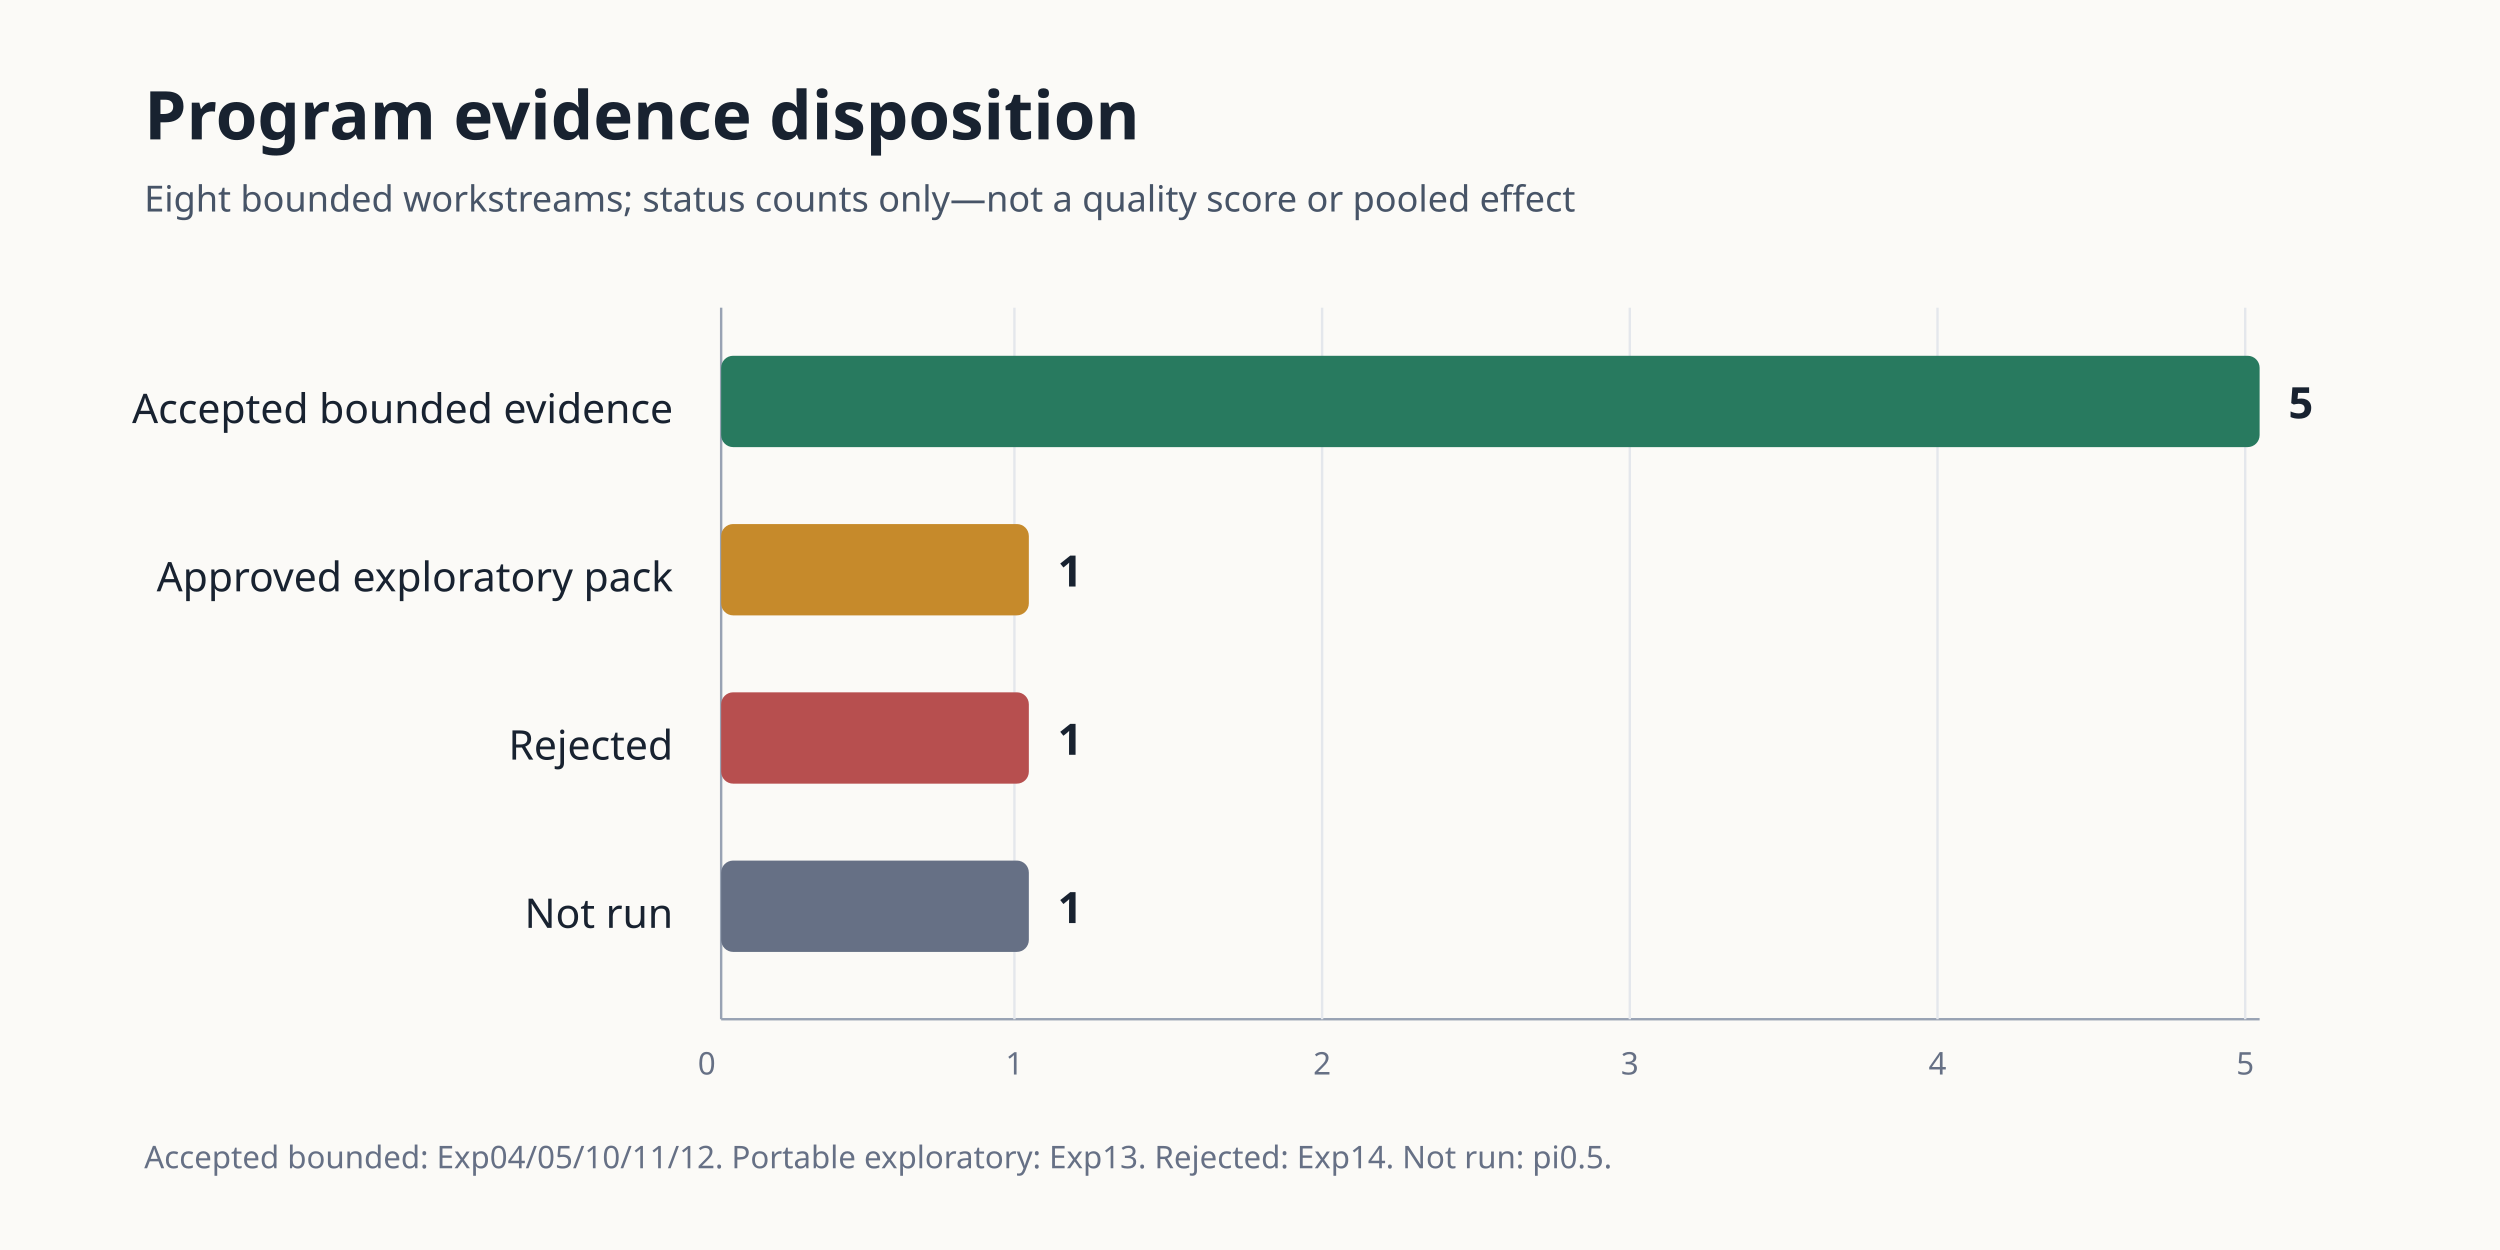
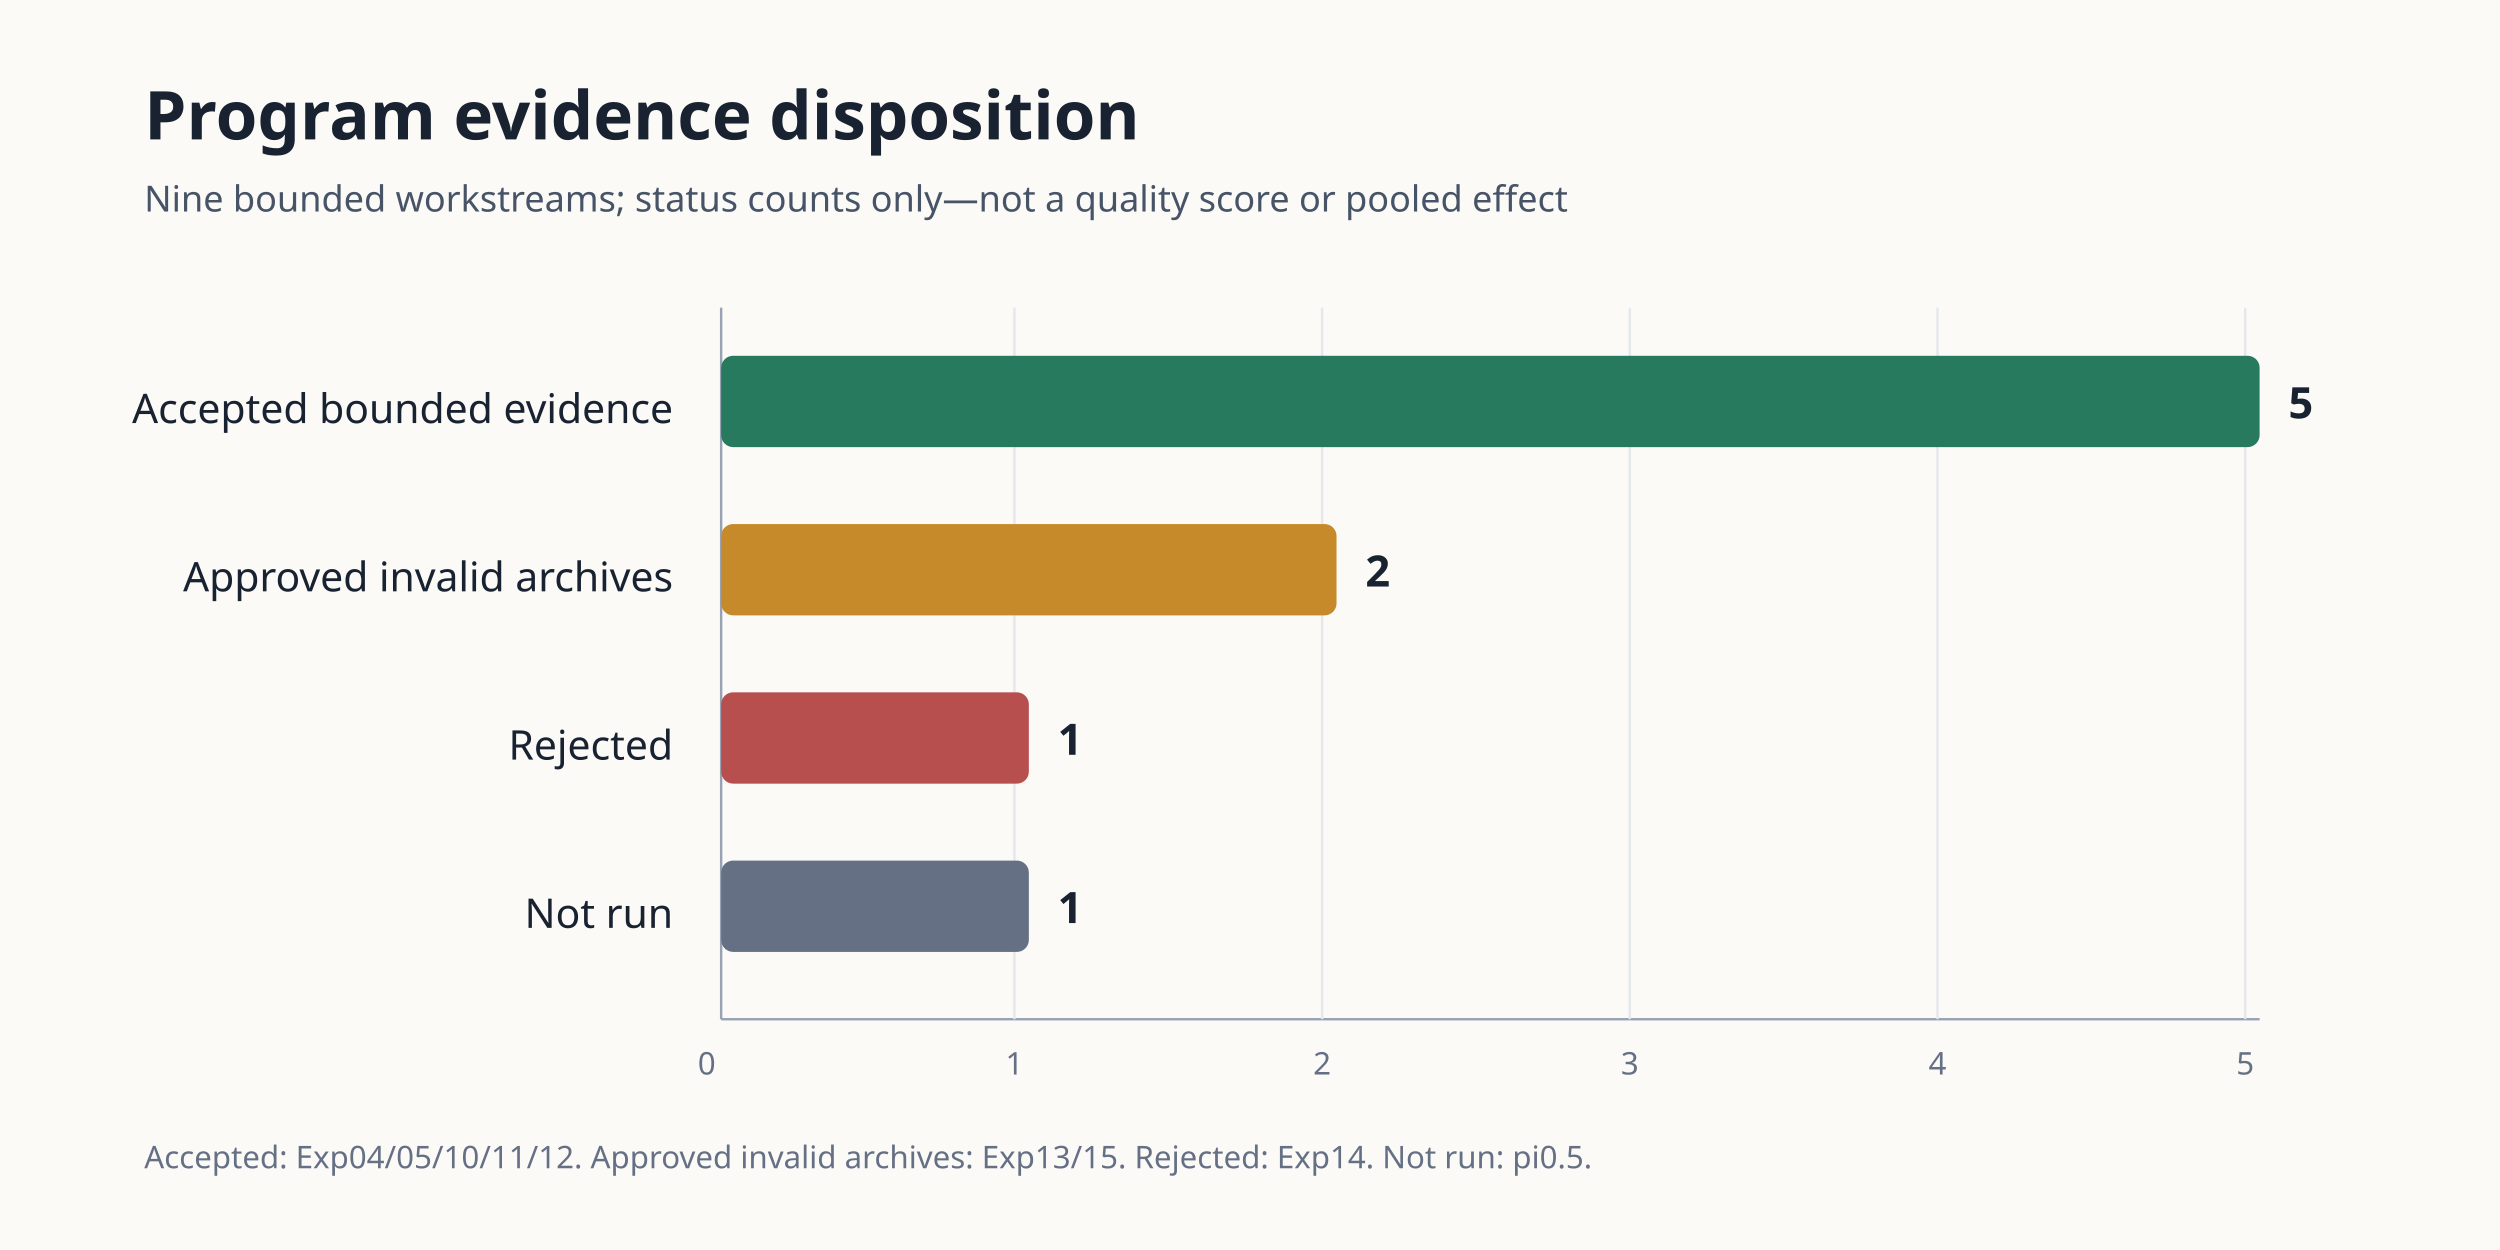
<svg xmlns="http://www.w3.org/2000/svg" width="1040" height="520" viewBox="0 0 1040 520" role="img" aria-labelledby="title desc">
  <rect width="1040" height="520" fill="#fbfaf7" />
  <text x="60" y="58" font-family="system-ui, sans-serif" font-size="28" font-weight="700" fill="#182230">Program evidence disposition</text>
-   <text x="60" y="88" font-family="system-ui, sans-serif" font-size="15" fill="#475467">Eight bounded workstreams; status counts only—not a quality score or pooled effect</text>
+   <text x="60" y="88" font-family="system-ui, sans-serif" font-size="15" fill="#475467">Nine bounded workstreams; status counts only—not a quality score or pooled effect</text>
  <line x1="300" y1="424" x2="940" y2="424" stroke="#98a2b3" stroke-width="1" />
  <line x1="300" y1="128" x2="300" y2="424" stroke="#98a2b3" stroke-width="1" />
  <g font-family="system-ui, sans-serif" font-size="13" fill="#667085">
    <text x="294" y="447" text-anchor="middle">0</text>
    <text x="422" y="447" text-anchor="middle">1</text>
    <text x="550" y="447" text-anchor="middle">2</text>
    <text x="678" y="447" text-anchor="middle">3</text>
    <text x="806" y="447" text-anchor="middle">4</text>
    <text x="934" y="447" text-anchor="middle">5</text>
  </g>
  <g stroke="#e4e7ec" stroke-width="1">
    <line x1="422" y1="128" x2="422" y2="424" />
    <line x1="550" y1="128" x2="550" y2="424" />
    <line x1="678" y1="128" x2="678" y2="424" />
    <line x1="806" y1="128" x2="806" y2="424" />
    <line x1="934" y1="128" x2="934" y2="424" />
  </g>
  <g font-family="system-ui, sans-serif" font-size="17" fill="#182230">
    <text x="280" y="176" text-anchor="end">Accepted bounded evidence</text>
-     <text x="280" y="246" text-anchor="end">Approved exploratory pack</text>
+     <text x="280" y="246" text-anchor="end">Approved invalid archives</text>
    <text x="280" y="316" text-anchor="end">Rejected</text>
    <text x="280" y="386" text-anchor="end">Not run</text>
  </g>
  <rect x="300" y="148" width="640" height="38" rx="5" fill="#287a5f" />
  <text x="952" y="174" font-family="system-ui, sans-serif" font-size="18" font-weight="700" fill="#182230">5</text>
-   <rect x="300" y="218" width="128" height="38" rx="5" fill="#c68a2b" />
-   <text x="440" y="244" font-family="system-ui, sans-serif" font-size="18" font-weight="700" fill="#182230">1</text>
+   <rect x="300" y="218" width="256" height="38" rx="5" fill="#c68a2b" />
+   <text x="568" y="244" font-family="system-ui, sans-serif" font-size="18" font-weight="700" fill="#182230">2</text>
  <rect x="300" y="288" width="128" height="38" rx="5" fill="#b74f4f" />
  <text x="440" y="314" font-family="system-ui, sans-serif" font-size="18" font-weight="700" fill="#182230">1</text>
  <rect x="300" y="358" width="128" height="38" rx="5" fill="#667085" />
  <text x="440" y="384" font-family="system-ui, sans-serif" font-size="18" font-weight="700" fill="#182230">1</text>
-   <text x="60" y="486" font-family="system-ui, sans-serif" font-size="13" fill="#667085">Accepted bounded: Exp04/05/10/11/12. Portable exploratory: Exp13. Rejected: Exp14. Not run: pi0.5.</text>
+   <text x="60" y="486" font-family="system-ui, sans-serif" font-size="13" fill="#667085">Accepted: Exp04/05/10/11/12. Approved invalid archives: Exp13/15. Rejected: Exp14. Not run: pi0.5.</text>
</svg>
